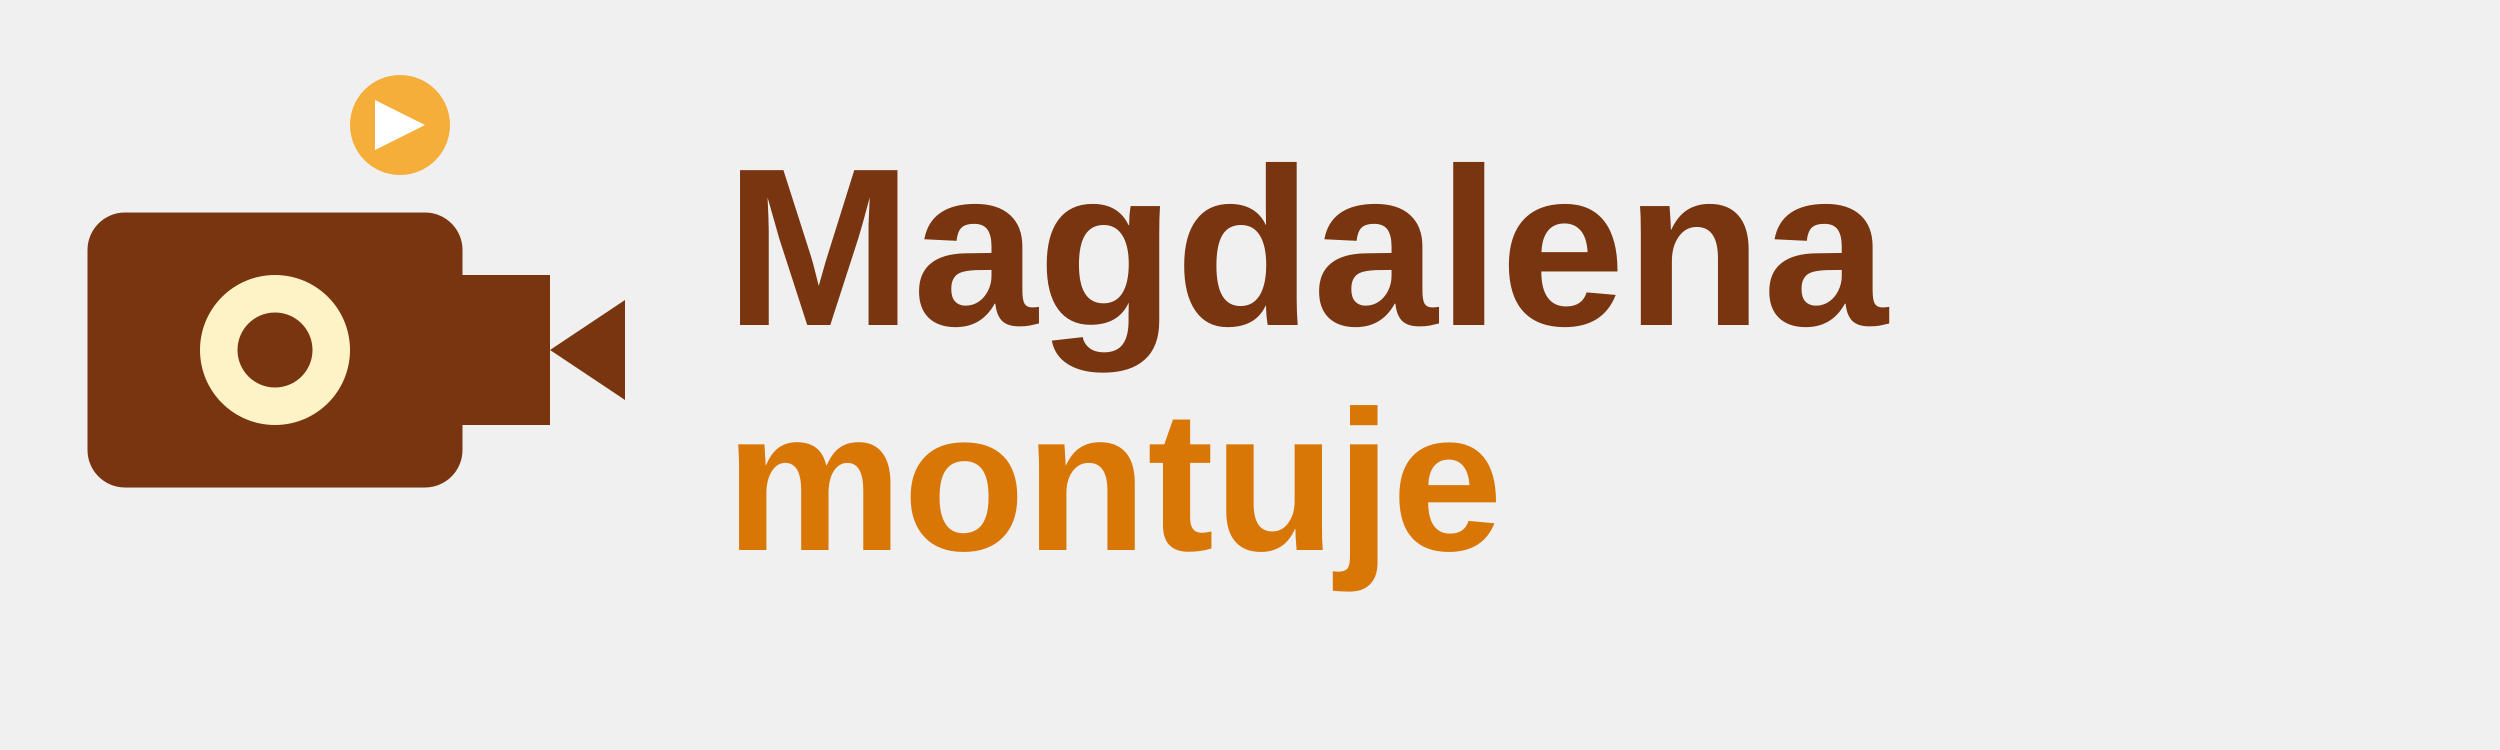
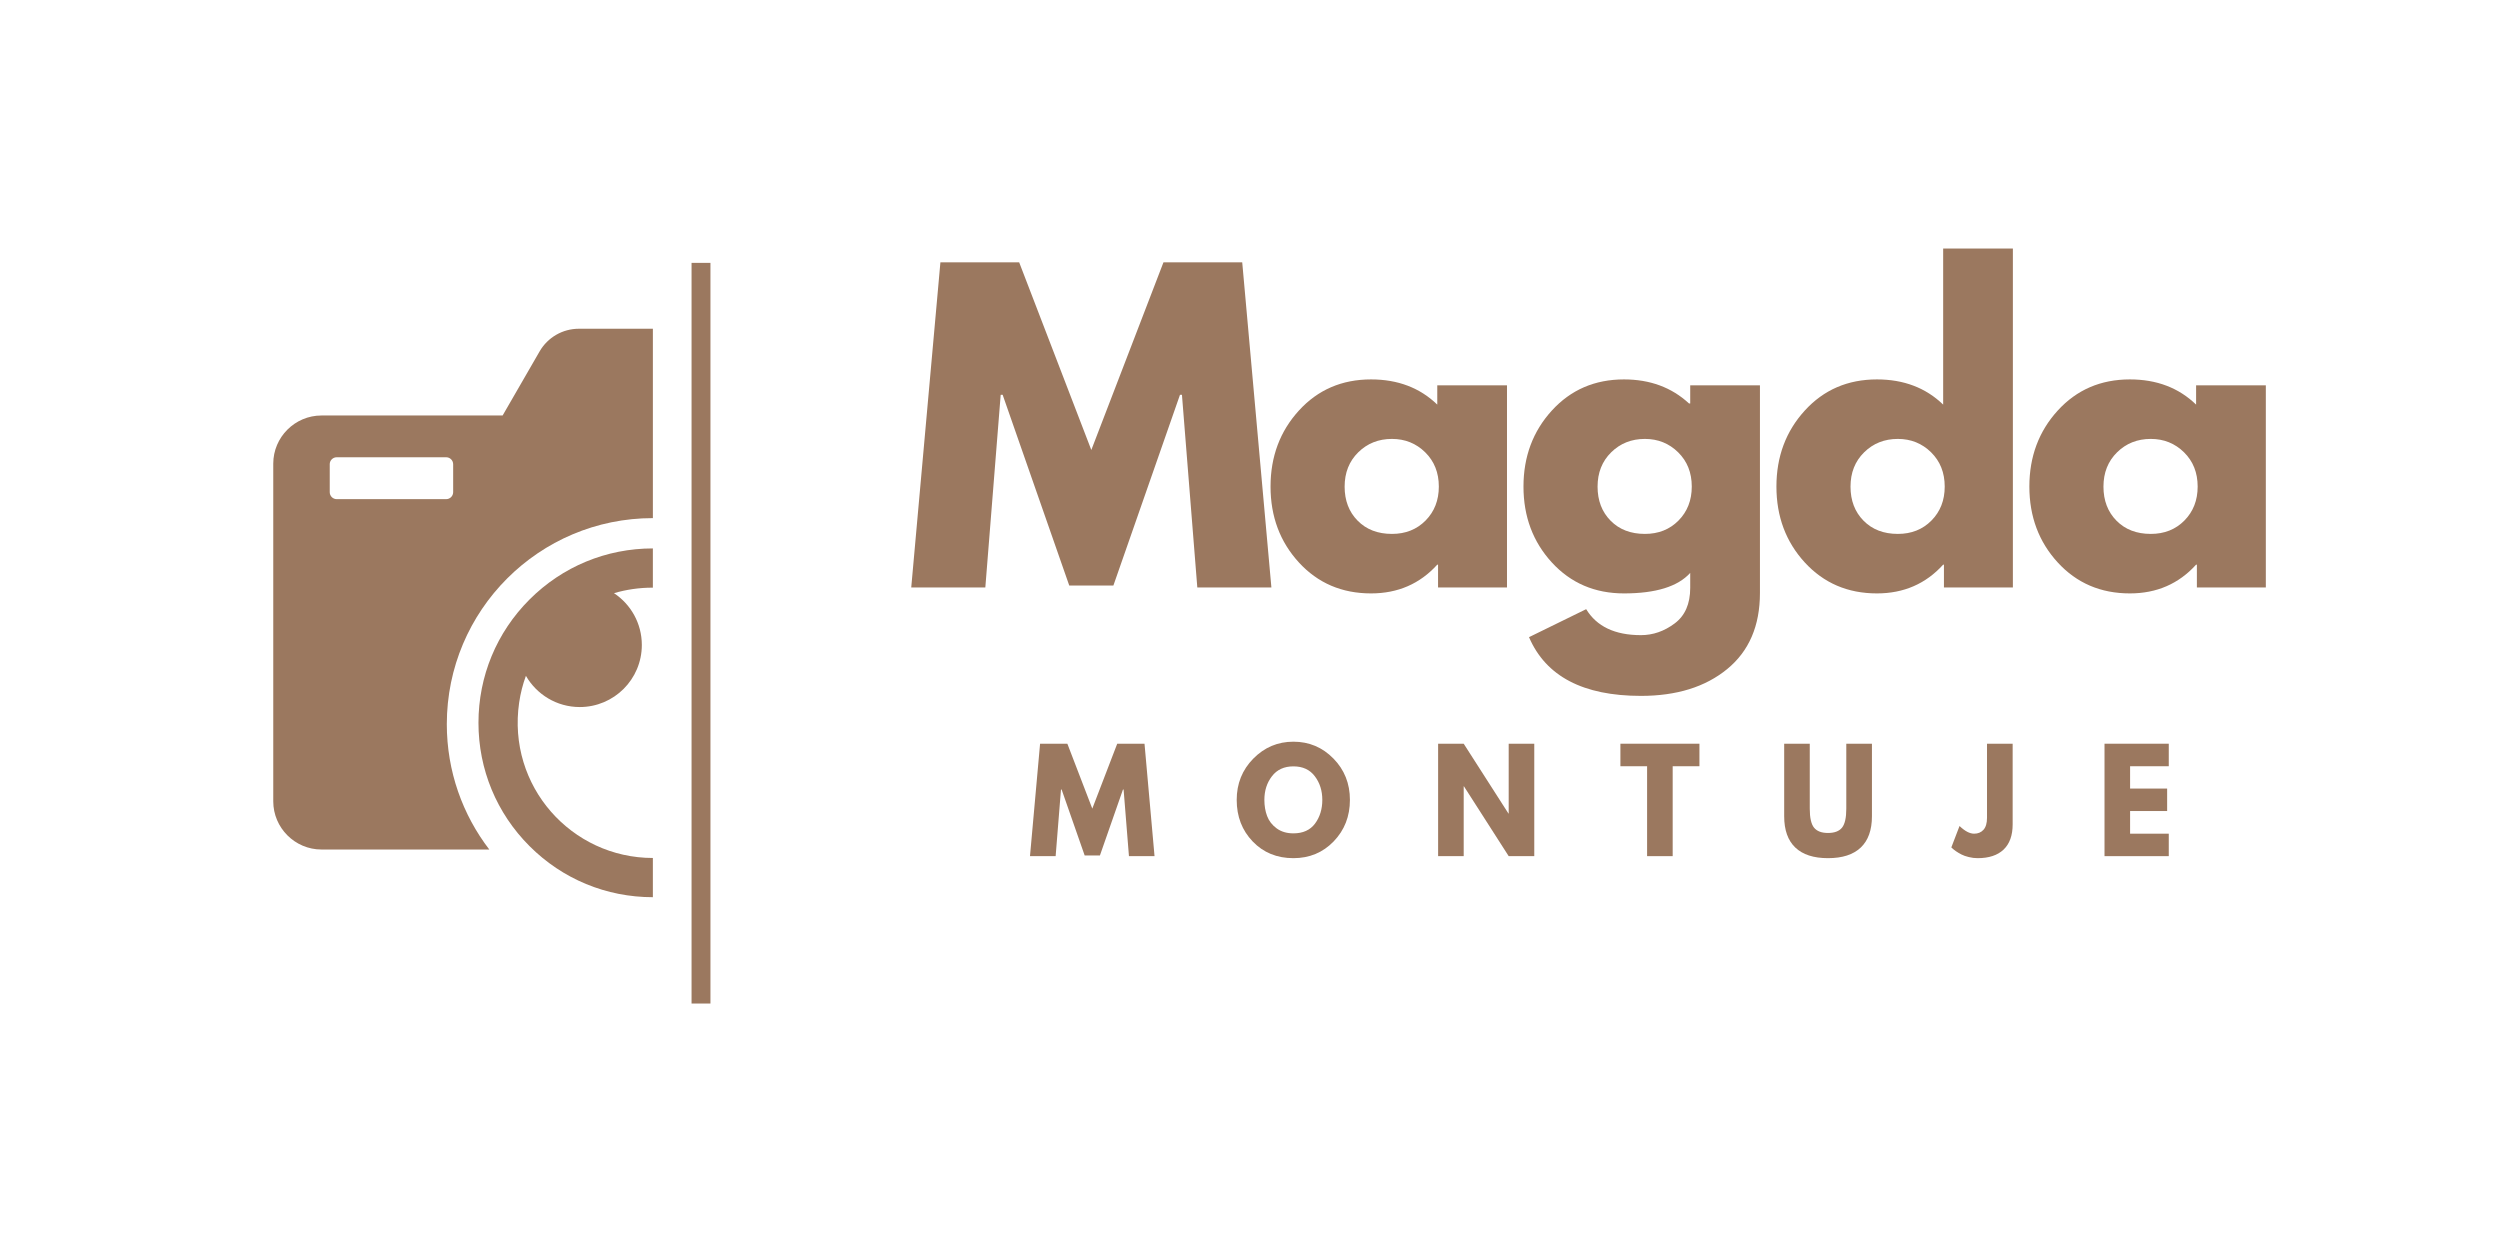
- <svg xmlns="http://www.w3.org/2000/svg" width="200" height="60" viewBox="0 0 200 60" fill="none">
-   <rect x="8" y="18" width="28" height="20" rx="2" fill="#78350f" stroke="#78350f" stroke-width="2" />
-   <circle cx="22" cy="28" r="6" fill="#fef3c7" />
-   <circle cx="22" cy="28" r="3" fill="#78350f" />
-   <rect x="36" y="22" width="8" height="12" fill="#78350f" />
-   <path d="M44 28 L50 24 L50 32 Z" fill="#78350f" />
-   <circle cx="32" cy="10" r="4" fill="#f59e0b" opacity="0.8" />
-   <path d="M30 8 L30 12 L34 10 Z" fill="white" />
-   <text x="58" y="26" font-family="Arial, sans-serif" font-size="18" font-weight="bold" fill="#78350f">
-     Magdalena
-   </text>
-   <text x="58" y="44" font-family="Arial, sans-serif" font-size="16" font-weight="600" fill="#d97706">
-     montuje
-   </text>
+ <svg xmlns="http://www.w3.org/2000/svg" width="800" zoomAndPan="magnify" viewBox="0 0 600 300" height="400" preserveAspectRatio="xMidYMid meet" version="1.0">
+   <defs>
+     <g />
+     <clipPath id="b6aa642822">
+       <path d="M 65.508 78 L 157 78 L 157 204 L 65.508 204 Z M 65.508 78 " clip-rule="nonzero" />
+     </clipPath>
+     <clipPath id="37aee6db01">
+       <path d="M 165 63.09 L 170.508 63.09 L 170.508 240.84 L 165 240.84 Z M 165 63.09 " clip-rule="nonzero" />
+     </clipPath>
+     <clipPath id="bda46f1e37">
+       <rect x="0" width="331" y="0" height="119" />
+     </clipPath>
+     <clipPath id="f83416b12c">
+       <rect x="0" width="295" y="0" height="42" />
+     </clipPath>
+   </defs>
+   <rect x="-60" width="720" fill="#ffffff" y="-30" height="360" fill-opacity="1" />
+   <rect x="-60" width="720" fill="#ffffff" y="-30" height="360" fill-opacity="1" />
+   <g clip-path="url(#b6aa642822)">
+     <path fill="#9b785f" d="M 65.582 111.273 L 65.582 192.32 C 65.582 198.68 70.785 203.883 77.145 203.883 L 117.43 203.883 C 111.035 195.547 107.234 185.117 107.234 173.805 C 107.234 146.488 129.375 124.348 156.691 124.348 L 156.691 78.898 L 138.922 78.898 C 135.039 78.898 131.453 80.969 129.512 84.328 L 120.629 99.719 L 77.145 99.719 C 70.785 99.719 65.582 104.918 65.582 111.273 Z M 79.133 111.414 C 79.133 110.492 79.891 109.742 80.809 109.742 L 107.082 109.742 C 108.004 109.742 108.758 110.496 108.758 111.414 L 108.758 118.125 C 108.758 119.047 108 119.797 107.082 119.797 L 80.812 119.797 C 79.891 119.797 79.137 119.043 79.137 118.125 L 79.137 111.414 Z M 79.133 111.414 " fill-opacity="1" fill-rule="nonzero" />
+   </g>
+   <path fill="#9b785f" d="M 151.816 141.383 C 150.293 141.605 148.809 141.934 147.359 142.363 C 151.383 145.027 154.039 149.602 154.039 154.793 C 154.039 163.02 147.371 169.691 139.141 169.691 C 133.613 169.691 128.789 166.672 126.219 162.199 C 125.469 164.242 124.922 166.387 124.598 168.602 C 121.676 188.68 137.168 205.914 156.688 205.914 L 156.688 215.328 C 145.504 215.328 134.992 210.977 127.09 203.07 C 119.184 195.168 114.832 184.656 114.832 173.477 C 114.832 162.293 119.184 151.781 127.09 143.879 C 134.992 135.977 145.504 131.621 156.688 131.621 L 156.688 141.039 C 155.086 141.027 153.461 141.145 151.816 141.383 Z M 151.816 141.383 " fill-opacity="1" fill-rule="nonzero" />
+   <g clip-path="url(#37aee6db01)">
+     <path fill="#9b785f" d="M 165.973 63.09 L 170.605 63.09 L 170.605 240.969 L 165.973 240.969 Z M 165.973 63.09 " fill-opacity="1" fill-rule="nonzero" />
+   </g>
+   <g transform="matrix(1, 0, 0, 1, 216, 56)">
+     <g clip-path="url(#bda46f1e37)">
+       <g fill="#9b785f" fill-opacity="1">
+         <g transform="translate(1.181684, 84.99661)">
+           <g>
+             <path d="M 70.172 0 L 66.484 -46.25 L 66.016 -46.25 L 50.031 -0.469 L 39.438 -0.469 L 23.453 -46.25 L 22.984 -46.25 L 19.297 0 L 1.516 0 L 8.516 -78.031 L 27.422 -78.031 L 44.734 -33 L 62.047 -78.031 L 80.953 -78.031 L 87.953 0 Z M 70.172 0 " />
+           </g>
+         </g>
+       </g>
+       <g fill="#9b785f" fill-opacity="1">
+         <g transform="translate(86.75729, 84.99661)">
+           <g>
+             <path d="M 8.984 -6 C 4.441 -10.957 2.172 -17.031 2.172 -24.219 C 2.172 -31.406 4.441 -37.488 8.984 -42.469 C 13.523 -47.445 19.297 -49.938 26.297 -49.938 C 32.723 -49.938 38.02 -47.922 42.188 -43.891 L 42.188 -48.516 L 58.922 -48.516 L 58.922 0 L 42.375 0 L 42.375 -5.484 L 42.188 -5.484 C 38.02 -0.879 32.723 1.422 26.297 1.422 C 19.297 1.422 13.523 -1.051 8.984 -6 Z M 23.219 -32.438 C 21.039 -30.289 19.953 -27.547 19.953 -24.203 C 19.953 -20.867 20.992 -18.145 23.078 -16.031 C 25.16 -13.914 27.906 -12.859 31.312 -12.859 C 34.582 -12.859 37.273 -13.93 39.391 -16.078 C 41.504 -18.223 42.562 -20.938 42.562 -24.219 C 42.562 -27.551 41.473 -30.289 39.297 -32.438 C 37.117 -34.582 34.457 -35.656 31.312 -35.656 C 28.094 -35.656 25.395 -34.582 23.219 -32.438 Z M 23.219 -32.438 " />
+           </g>
+         </g>
+       </g>
+       <g fill="#9b785f" fill-opacity="1">
+         <g transform="translate(147.4636, 84.99661)">
+           <g>
+             <path d="M 3.5 11.922 L 17.219 5.203 C 19.738 9.359 24.117 11.438 30.359 11.438 C 33.254 11.438 35.945 10.504 38.438 8.641 C 40.938 6.785 42.188 3.938 42.188 0.094 L 42.188 -3.5 C 39.219 -0.219 33.922 1.422 26.297 1.422 C 19.297 1.422 13.523 -1.051 8.984 -6 C 4.441 -10.957 2.172 -17.031 2.172 -24.219 C 2.172 -31.406 4.441 -37.488 8.984 -42.469 C 13.523 -47.445 19.297 -49.938 26.297 -49.938 C 32.535 -49.938 37.734 -48.016 41.891 -44.172 L 42.188 -44.172 L 42.188 -48.516 L 58.922 -48.516 L 58.922 1.328 C 58.922 9.203 56.301 15.285 51.062 19.578 C 45.832 23.867 38.93 26.016 30.359 26.016 C 16.484 26.016 7.531 21.316 3.5 11.922 Z M 23.219 -32.438 C 21.039 -30.289 19.953 -27.547 19.953 -24.203 C 19.953 -20.867 20.992 -18.145 23.078 -16.031 C 25.16 -13.914 27.906 -12.859 31.312 -12.859 C 34.582 -12.859 37.273 -13.93 39.391 -16.078 C 41.504 -18.223 42.562 -20.938 42.562 -24.219 C 42.562 -27.551 41.473 -30.289 39.297 -32.438 C 37.117 -34.582 34.457 -35.656 31.312 -35.656 C 28.094 -35.656 25.395 -34.582 23.219 -32.438 Z M 23.219 -32.438 " />
+           </g>
+         </g>
+       </g>
+       <g fill="#9b785f" fill-opacity="1">
+         <g transform="translate(208.17, 84.99661)">
+           <g>
+             <path d="M 8.984 -6 C 4.441 -10.957 2.172 -17.031 2.172 -24.219 C 2.172 -31.406 4.441 -37.488 8.984 -42.469 C 13.523 -47.445 19.297 -49.938 26.297 -49.938 C 32.723 -49.938 38.02 -47.922 42.188 -43.891 L 42.188 -81.344 L 58.922 -81.344 L 58.922 0 L 42.375 0 L 42.375 -5.484 L 42.188 -5.484 C 38.02 -0.879 32.723 1.422 26.297 1.422 C 19.297 1.422 13.523 -1.051 8.984 -6 Z M 23.219 -32.438 C 21.039 -30.289 19.953 -27.547 19.953 -24.203 C 19.953 -20.867 20.992 -18.145 23.078 -16.031 C 25.16 -13.914 27.906 -12.859 31.312 -12.859 C 34.582 -12.859 37.273 -13.93 39.391 -16.078 C 41.504 -18.223 42.562 -20.938 42.562 -24.219 C 42.562 -27.551 41.473 -30.289 39.297 -32.438 C 37.117 -34.582 34.457 -35.656 31.312 -35.656 C 28.094 -35.656 25.395 -34.582 23.219 -32.438 Z M 23.219 -32.438 " />
+           </g>
+         </g>
+       </g>
+       <g fill="#9b785f" fill-opacity="1">
+         <g transform="translate(268.8764, 84.99661)">
+           <g>
+             <path d="M 8.984 -6 C 4.441 -10.957 2.172 -17.031 2.172 -24.219 C 2.172 -31.406 4.441 -37.488 8.984 -42.469 C 13.523 -47.445 19.297 -49.938 26.297 -49.938 C 32.723 -49.938 38.02 -47.922 42.188 -43.891 L 42.188 -48.516 L 58.922 -48.516 L 58.922 0 L 42.375 0 L 42.375 -5.484 L 42.188 -5.484 C 38.02 -0.879 32.723 1.422 26.297 1.422 C 19.297 1.422 13.523 -1.051 8.984 -6 Z M 23.219 -32.438 C 21.039 -30.289 19.953 -27.547 19.953 -24.203 C 19.953 -20.867 20.992 -18.145 23.078 -16.031 C 25.16 -13.914 27.906 -12.859 31.312 -12.859 C 34.582 -12.859 37.273 -13.93 39.391 -16.078 C 41.504 -18.223 42.562 -20.938 42.562 -24.219 C 42.562 -27.551 41.473 -30.289 39.297 -32.438 C 37.117 -34.582 34.457 -35.656 31.312 -35.656 C 28.094 -35.656 25.395 -34.582 23.219 -32.438 Z M 23.219 -32.438 " />
+           </g>
+         </g>
+       </g>
+     </g>
+   </g>
+   <g transform="matrix(1, 0, 0, 1, 246, 176)">
+     <g clip-path="url(#f83416b12c)">
+       <g fill="#9b785f" fill-opacity="1">
+         <g transform="translate(0.681701, 29.47508)">
+           <g>
+             <path d="M 24.266 0 L 22.984 -15.984 L 22.828 -15.984 L 17.297 -0.156 L 13.641 -0.156 L 8.109 -15.984 L 7.953 -15.984 L 6.672 0 L 0.516 0 L 2.938 -26.984 L 9.484 -26.984 L 15.469 -11.406 L 21.453 -26.984 L 28 -26.984 L 30.406 0 Z M 24.266 0 " />
+           </g>
+         </g>
+       </g>
+       <g fill="#9b785f" fill-opacity="1">
+         <g transform="translate(50.05833, 29.47508)">
+           <g>
+             <path d="M 0.75 -13.5 C 0.75 -17.406 2.078 -20.707 4.734 -23.406 C 7.398 -26.113 10.609 -27.469 14.359 -27.469 C 18.129 -27.469 21.332 -26.117 23.969 -23.422 C 26.602 -20.734 27.922 -17.426 27.922 -13.5 C 27.922 -9.562 26.625 -6.242 24.031 -3.547 C 21.438 -0.859 18.211 0.484 14.359 0.484 C 10.41 0.484 7.156 -0.848 4.594 -3.516 C 2.031 -6.18 0.75 -9.508 0.75 -13.5 Z M 7.391 -13.5 C 7.391 -12.082 7.609 -10.789 8.047 -9.625 C 8.484 -8.457 9.242 -7.473 10.328 -6.672 C 11.422 -5.867 12.766 -5.469 14.359 -5.469 C 16.648 -5.469 18.379 -6.25 19.547 -7.812 C 20.711 -9.383 21.297 -11.281 21.297 -13.5 C 21.297 -15.707 20.695 -17.598 19.5 -19.172 C 18.312 -20.754 16.598 -21.547 14.359 -21.547 C 12.129 -21.547 10.41 -20.754 9.203 -19.172 C 7.992 -17.598 7.391 -15.707 7.391 -13.5 Z M 7.391 -13.5 " />
+           </g>
+         </g>
+       </g>
+       <g fill="#9b785f" fill-opacity="1">
+         <g transform="translate(97.17869, 29.47508)">
+           <g>
+             <path d="M 8.109 -16.75 L 8.109 0 L 1.969 0 L 1.969 -26.984 L 8.109 -26.984 L 18.844 -10.234 L 18.906 -10.234 L 18.906 -26.984 L 25.047 -26.984 L 25.047 0 L 18.906 0 L 8.172 -16.75 Z M 8.109 -16.75 " />
+           </g>
+         </g>
+       </g>
+       <g fill="#9b785f" fill-opacity="1">
+         <g transform="translate(142.6314, 29.47508)">
+           <g>
+             <path d="M 0.266 -21.578 L 0.266 -26.984 L 19.234 -26.984 L 19.234 -21.578 L 12.812 -21.578 L 12.812 0 L 6.672 0 L 6.672 -21.578 Z M 0.266 -21.578 " />
+           </g>
+         </g>
+       </g>
+       <g fill="#9b785f" fill-opacity="1">
+         <g transform="translate(180.5632, 29.47508)">
+           <g>
+             <path d="M 22.703 -26.984 L 22.703 -9.578 C 22.703 -6.266 21.805 -3.758 20.016 -2.062 C 18.223 -0.363 15.602 0.484 12.156 0.484 C 8.719 0.484 6.102 -0.363 4.312 -2.062 C 2.531 -3.758 1.641 -6.266 1.641 -9.578 L 1.641 -26.984 L 7.781 -26.984 L 7.781 -11.375 C 7.781 -9.195 8.125 -7.68 8.812 -6.828 C 9.5 -5.984 10.613 -5.562 12.156 -5.562 C 13.707 -5.562 14.828 -5.984 15.516 -6.828 C 16.203 -7.68 16.547 -9.195 16.547 -11.375 L 16.547 -26.984 Z M 22.703 -26.984 " />
+           </g>
+         </g>
+       </g>
+       <g fill="#9b785f" fill-opacity="1">
+         <g transform="translate(223.3346, 29.47508)">
+           <g>
+             <path d="M 13.703 -26.984 L 13.703 -7.625 C 13.703 -4.977 12.977 -2.961 11.531 -1.578 C 10.082 -0.203 8.004 0.484 5.297 0.484 C 4.578 0.484 3.867 0.395 3.172 0.219 C 2.473 0.051 1.883 -0.156 1.406 -0.406 C 0.926 -0.656 0.492 -0.91 0.109 -1.172 C -0.266 -1.43 -0.539 -1.648 -0.719 -1.828 L -1.016 -2.094 L 0.953 -7.234 C 2.234 -6.004 3.398 -5.391 4.453 -5.391 C 5.391 -5.391 6.141 -5.703 6.703 -6.328 C 7.266 -6.953 7.547 -7.906 7.547 -9.188 L 7.547 -26.984 Z M 13.703 -26.984 " />
+           </g>
+         </g>
+       </g>
+       <g fill="#9b785f" fill-opacity="1">
+         <g transform="translate(257.1135, 29.47508)">
+           <g>
+             <path d="M 17.391 -26.984 L 17.391 -21.578 L 8.109 -21.578 L 8.109 -16.219 L 17 -16.219 L 17 -10.828 L 8.109 -10.828 L 8.109 -5.391 L 17.391 -5.391 L 17.391 0 L 1.969 0 L 1.969 -26.984 Z M 17.391 -26.984 " />
+           </g>
+         </g>
+       </g>
+     </g>
+   </g>
</svg>
